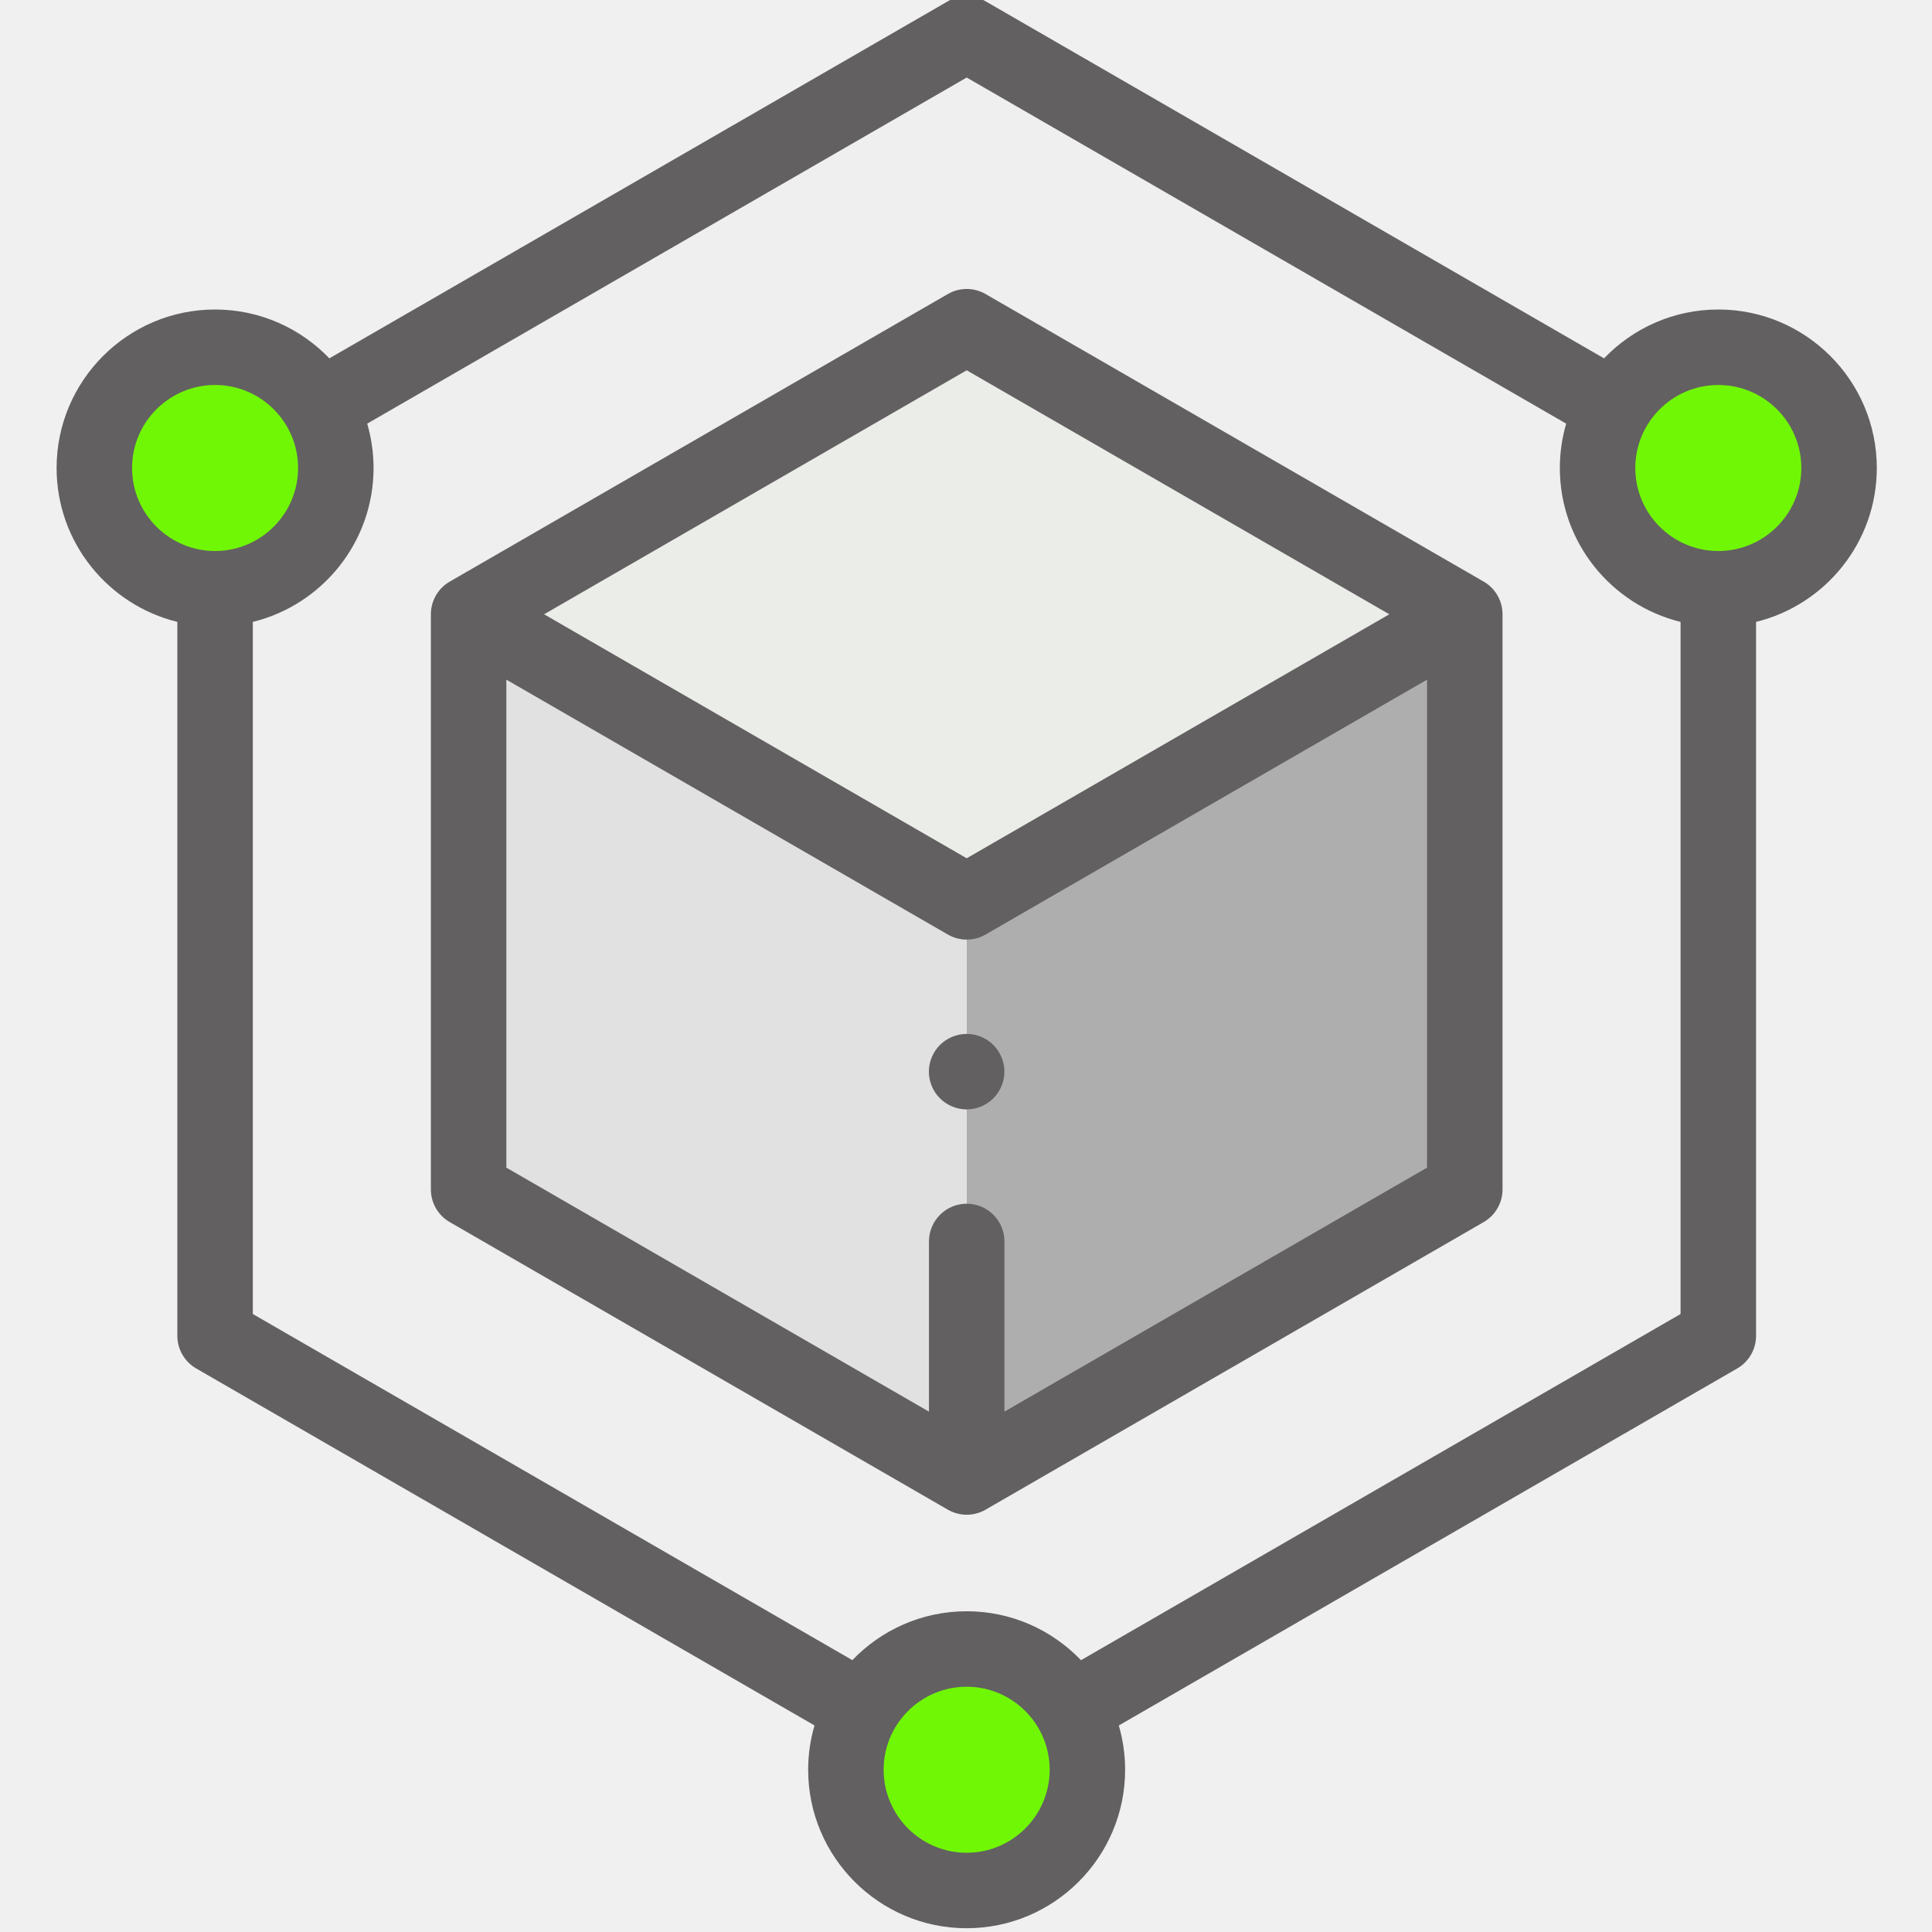
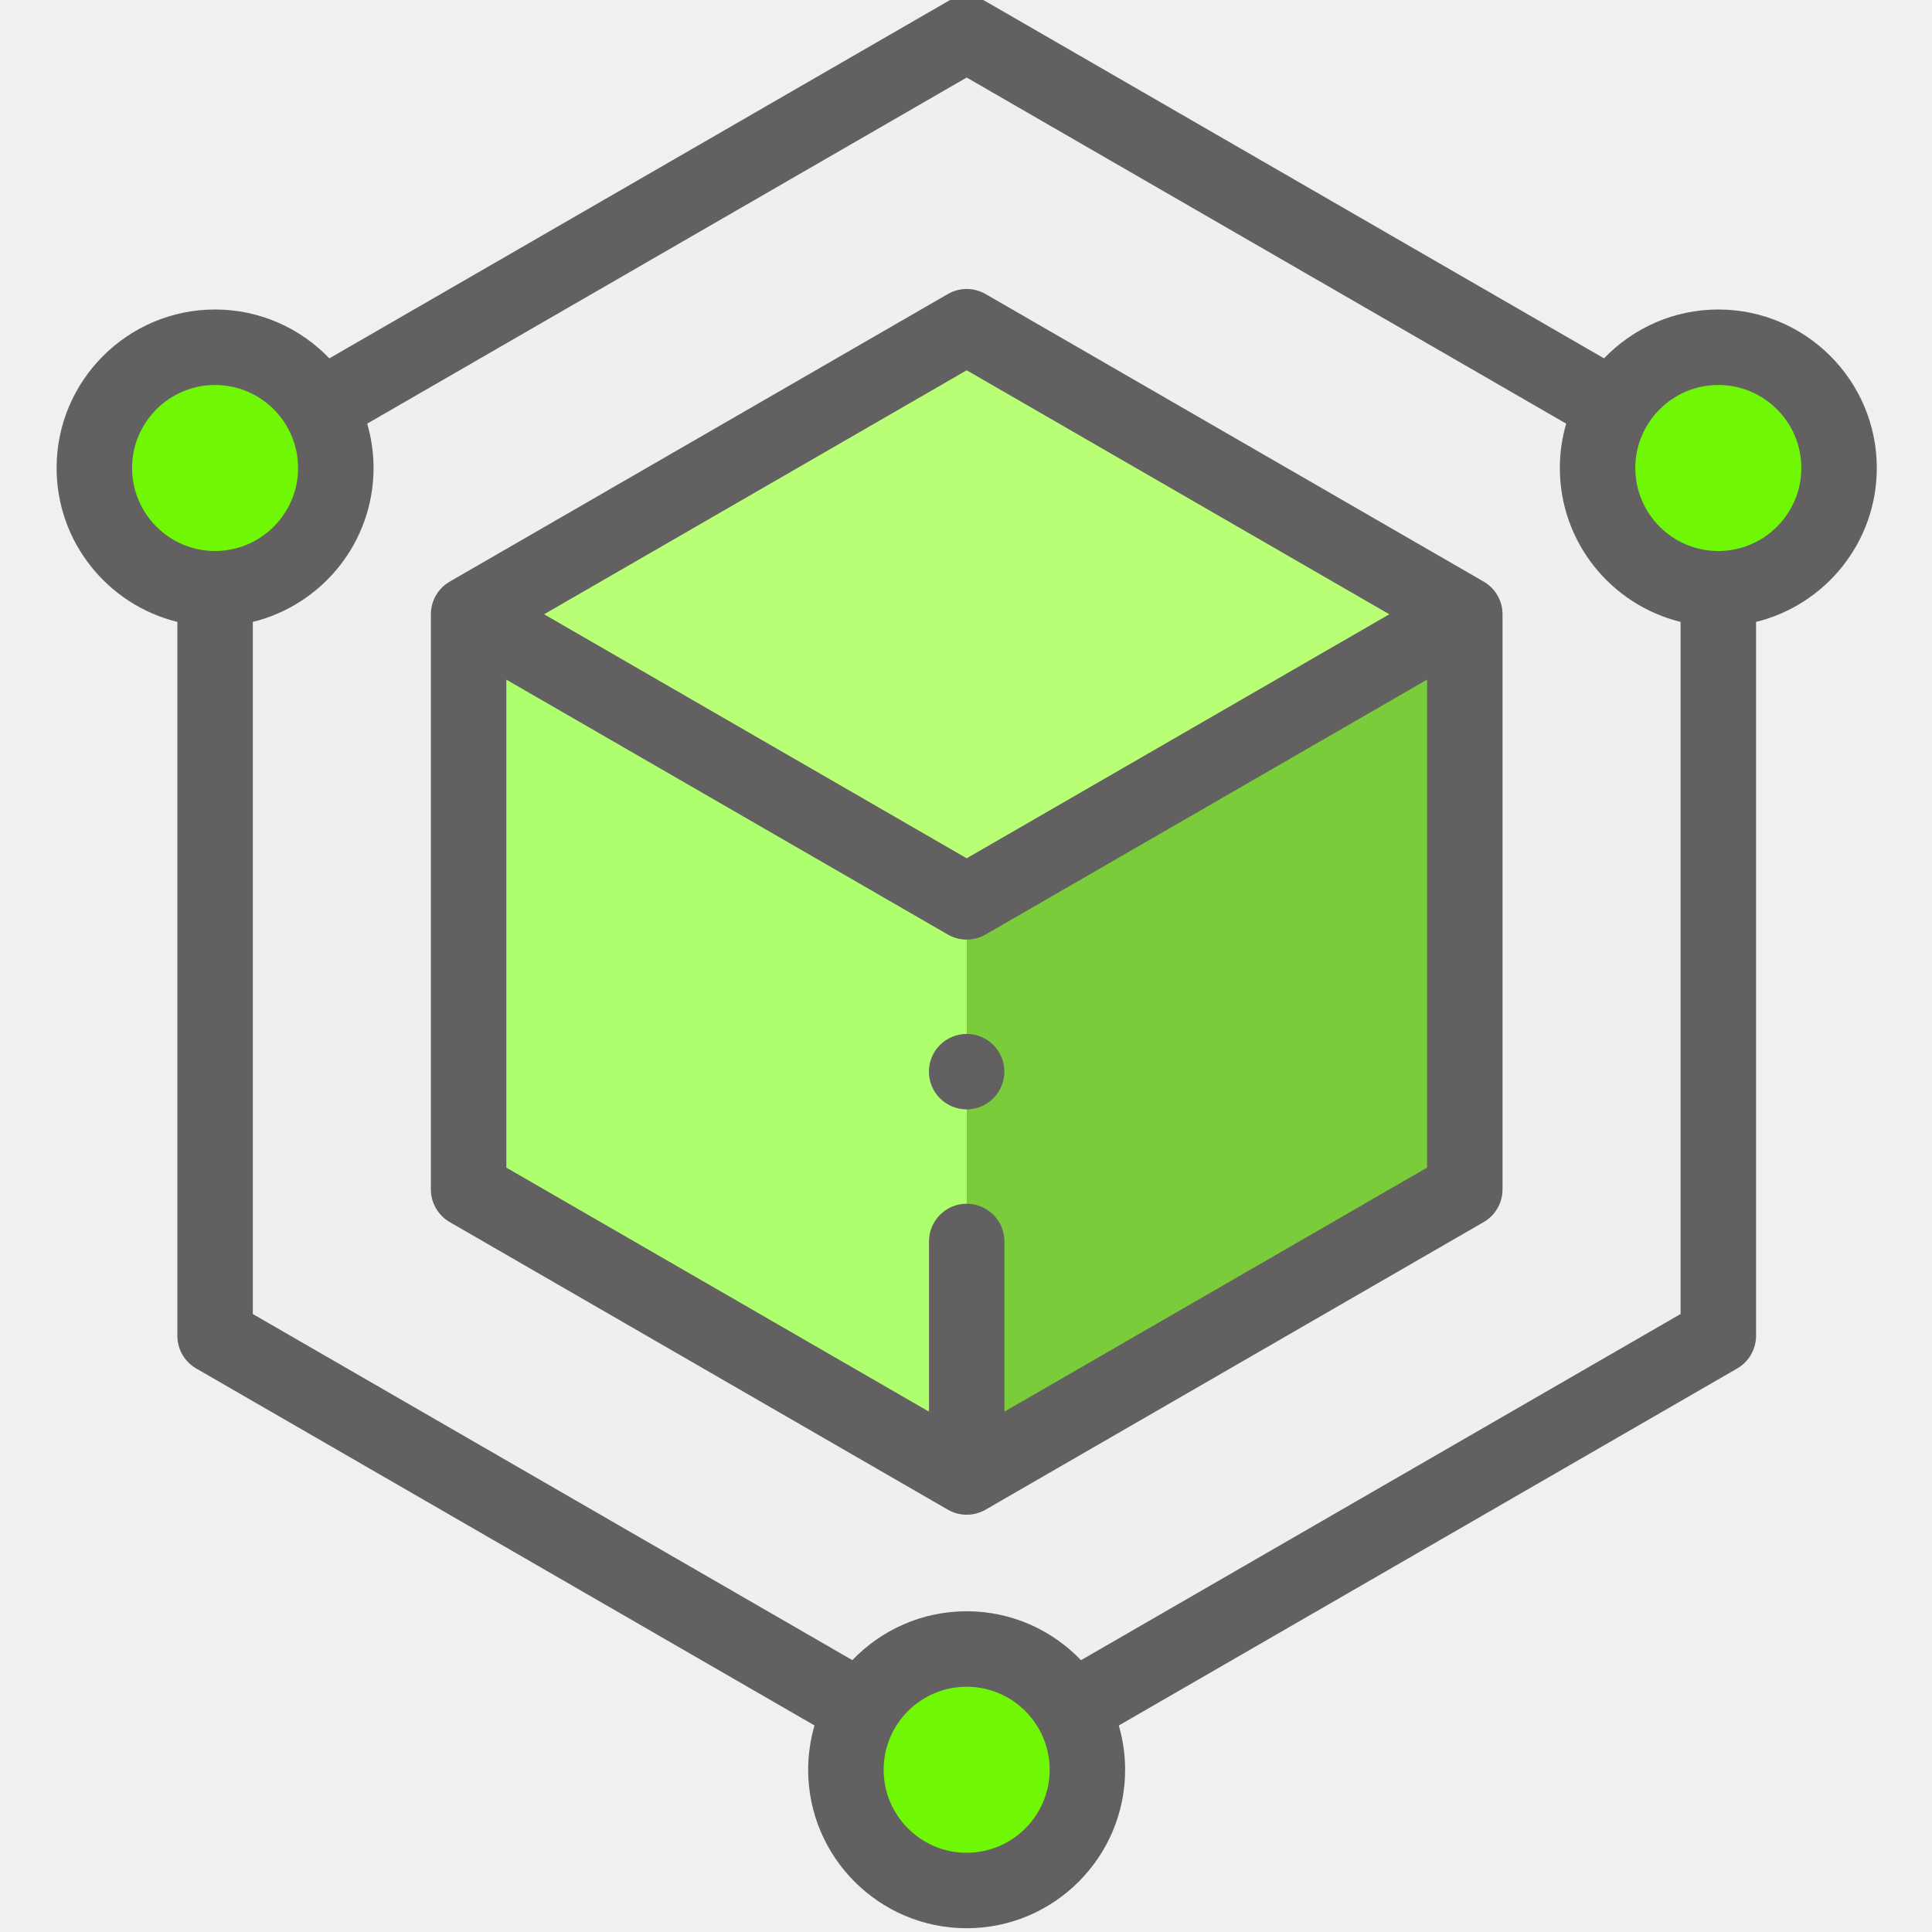
<svg xmlns="http://www.w3.org/2000/svg" height="512px" viewBox="-14 1 511 511.998" width="512px" class="">
  <g>
    <g>
      <path d="m440.871 355-199.188 115-199.184-115v-230l199.184-115 199.188 115zm0 0" fill="#fff" data-original="#EFEFEF" class="" style="fill:#EFEFEF" data-old_color="#FFF" />
      <path d="m273.672 470c0 17.672-14.328 32-32 32s-32-14.328-32-32 14.328-32 32-32 32 14.328 32 32zm0 0" fill="#f5737f" data-original="#70F706" class="" style="fill:#70F706" data-old_color="#F5737F" />
      <path d="m472.871 125.023c0 17.672-14.328 31.996-32 31.996s-32-14.324-32-31.996c0-17.676 14.328-32 32-32s32 14.324 32 32zm0 0" fill="#ffcb7c" data-original="#70F706" class="" style="fill:#70F706" data-old_color="#6DFF00" />
      <path d="m74.5 125.023c0 17.672-14.328 31.996-32 31.996s-32-14.324-32-31.996c0-17.676 14.328-32 32-32s32 14.324 32 32zm0 0" fill="#cff1fb" data-original="#70F706" class="" style="fill:#70F706" data-old_color="#6DFF00" />
-       <path d="m241.684 87.582-131.996 76.207v152.418l131.996 76.211 132-76.211v-152.418zm0 0" fill="#e2f1a1" data-original="#EBEDE9" class="" style="fill:#EBEDE9" data-old_color="#FBFCFA" />
-       <path d="m373.684 316.207v-152.418l-132 76.211v152.418zm0 0" fill="#cbe558" data-original="#AEAEAE" class="" style="fill:#AEAEAE" data-old_color="#B5B5B5" />
-       <path d="m109.688 316.207v-152.418l131.996 76.211v152.418zm0 0" fill="#d8ec84" data-original="#E1E1E1" class="" style="fill:#E1E1E1" data-old_color="#F6F6F6" />
-       <path d="m482.871 125.023c0-23.16-18.84-42-42-42-11.891 0-22.637 4.977-30.285 12.945l-163.902-94.629c-3.094-1.785-6.902-1.785-9.996 0l-163.906 94.629c-7.648-7.969-18.391-12.945-30.281-12.945-23.16 0-42 18.84-42 42 0 19.711 13.652 36.285 32 40.785v189.191c0 3.57 1.906 6.871 5 8.66l163.852 94.602c-1.086 3.727-1.68 7.664-1.68 11.738 0 23.156 18.84 42 42 42 23.156 0 41.996-18.844 41.996-42 0-4.07-.59-8-1.676-11.727l163.879-94.613c3.094-1.785 5-5.09 5-8.66v-189.191c18.348-4.5 32-21.074 32-40.785zm-462.371 0c0-12.133 9.867-22 22-22 12.129 0 21.996 9.867 21.996 22 0 12.129-9.867 22-21.996 22-12.133 0-22-9.871-22-22zm221.172 366.977c-12.133 0-22-9.867-22-22 0-12.129 9.867-22 22-22 12.129 0 22 9.871 22 22 0 12.133-9.871 22-22 22zm30.305-51.035c-7.652-7.98-18.402-12.965-30.305-12.965-11.895 0-22.645 4.98-30.293 12.953l-158.879-91.727v-183.418c18.344-4.5 31.996-21.074 31.996-40.785 0-4.078-.594-8.02-1.684-11.754l158.871-91.723 158.875 91.723c-1.09 3.734-1.684 7.672-1.684 11.754 0 19.711 13.652 36.285 31.996 40.785v183.418zm168.895-293.941c-12.129 0-22-9.871-22-22 0-12.133 9.871-22 22-22 12.133 0 22 9.867 22 22 0 12.129-9.867 22-22 22zm0 0" data-original="#626060" class="active-path" style="fill:#626060" data-old_color="#000000" />
-       <path d="m378.684 155.129-132-76.207c-3.094-1.785-6.902-1.785-9.996 0l-132 76.207c-3.094 1.789-5 5.09-5 8.66v152.418c0 3.57 1.906 6.875 5 8.66l132 76.211c1.547.891 3.27 1.34 4.996 1.34 1.73 0 3.453-.449 5-1.34l132-76.211c3.094-1.785 5-5.09 5-8.66v-152.418c0-3.57-1.906-6.871-5-8.66zm-137-56 112 64.66-112 64.664-111.996-64.664zm10 275.969v-45.098c0-5.523-4.477-10-10-10-5.52 0-9.996 4.477-9.996 10v45.098l-112-64.664v-129.324l117 67.551c1.547.891 3.27 1.34 4.996 1.34 1.73 0 3.453-.449 5-1.34l117-67.551v129.324zm0 0" data-original="#626060" class="active-path" style="fill:#626060" data-old_color="#000000" />
-       <path d="m241.676 275c-2.641 0-5.211 1.066-7.082 2.93-1.859 1.859-2.93 4.438-2.93 7.07 0 2.629 1.07 5.207 2.93 7.066 1.871 1.863 4.441 2.934 7.082 2.934 2.629 0 5.211-1.07 7.07-2.934 1.859-1.859 2.93-4.438 2.93-7.066 0-2.633-1.07-5.211-2.93-7.07-1.859-1.863-4.441-2.93-7.07-2.93zm0 0" data-original="#626060" class="active-path" style="fill:#626060" data-old_color="#000000" />
+       <path d="m241.684 87.582-131.996 76.207v152.418l131.996 76.211 132-76.211v-152.418zm0 0" fill="#e2f1a1" data-original="#EBEDE9" class="active-path" style="fill:#B9FF76" data-old_color="#B9FF66" />
+       <path d="m373.684 316.207v-152.418l-132 76.211v152.418zm0 0" fill="#cbe558" data-original="#AEAEAE" class="" style="fill:#7BCC3A" data-old_color="#7bCC3A" />
+       <path d="m109.688 316.207v-152.418l131.996 76.211v152.418zm0 0" fill="#d8ec84" data-original="#E1E1E1" class="" style="fill:#AEFF6D" data-old_color="#AEFF6A" />
+       <path d="m482.871 125.023c0-23.16-18.84-42-42-42-11.891 0-22.637 4.977-30.285 12.945l-163.902-94.629c-3.094-1.785-6.902-1.785-9.996 0l-163.906 94.629c-7.648-7.969-18.391-12.945-30.281-12.945-23.16 0-42 18.84-42 42 0 19.711 13.652 36.285 32 40.785v189.191c0 3.57 1.906 6.871 5 8.66l163.852 94.602c-1.086 3.727-1.68 7.664-1.68 11.738 0 23.156 18.84 42 42 42 23.156 0 41.996-18.844 41.996-42 0-4.07-.59-8-1.676-11.727l163.879-94.613c3.094-1.785 5-5.09 5-8.66v-189.191c18.348-4.5 32-21.074 32-40.785zm-462.371 0c0-12.133 9.867-22 22-22 12.129 0 21.996 9.867 21.996 22 0 12.129-9.867 22-21.996 22-12.133 0-22-9.871-22-22zm221.172 366.977c-12.133 0-22-9.867-22-22 0-12.129 9.867-22 22-22 12.129 0 22 9.871 22 22 0 12.133-9.871 22-22 22zm30.305-51.035c-7.652-7.98-18.402-12.965-30.305-12.965-11.895 0-22.645 4.98-30.293 12.953l-158.879-91.727v-183.418c18.344-4.5 31.996-21.074 31.996-40.785 0-4.078-.594-8.02-1.684-11.754l158.871-91.723 158.875 91.723c-1.09 3.734-1.684 7.672-1.684 11.754 0 19.711 13.652 36.285 31.996 40.785v183.418zm168.895-293.941c-12.129 0-22-9.871-22-22 0-12.133 9.871-22 22-22 12.133 0 22 9.867 22 22 0 12.129-9.867 22-22 22zm0 0" data-original="#626060" class="" style="fill:#626060" data-old_color="#000000" />
+       <path d="m378.684 155.129-132-76.207c-3.094-1.785-6.902-1.785-9.996 0l-132 76.207c-3.094 1.789-5 5.09-5 8.66v152.418c0 3.57 1.906 6.875 5 8.66l132 76.211c1.547.891 3.27 1.34 4.996 1.34 1.73 0 3.453-.449 5-1.34l132-76.211c3.094-1.785 5-5.09 5-8.66v-152.418c0-3.57-1.906-6.871-5-8.66zm-137-56 112 64.66-112 64.664-111.996-64.664zm10 275.969v-45.098c0-5.523-4.477-10-10-10-5.52 0-9.996 4.477-9.996 10v45.098l-112-64.664v-129.324l117 67.551c1.547.891 3.27 1.34 4.996 1.34 1.73 0 3.453-.449 5-1.34l117-67.551v129.324zm0 0" data-original="#626060" class="" style="fill:#626060" data-old_color="#000000" />
+       <path d="m241.676 275c-2.641 0-5.211 1.066-7.082 2.93-1.859 1.859-2.93 4.438-2.93 7.07 0 2.629 1.07 5.207 2.93 7.066 1.871 1.863 4.441 2.934 7.082 2.934 2.629 0 5.211-1.07 7.07-2.934 1.859-1.859 2.93-4.438 2.93-7.066 0-2.633-1.07-5.211-2.93-7.07-1.859-1.863-4.441-2.93-7.07-2.93zm0 0" data-original="#626060" class="" style="fill:#626060" data-old_color="#000000" />
    </g>
  </g>
</svg>
